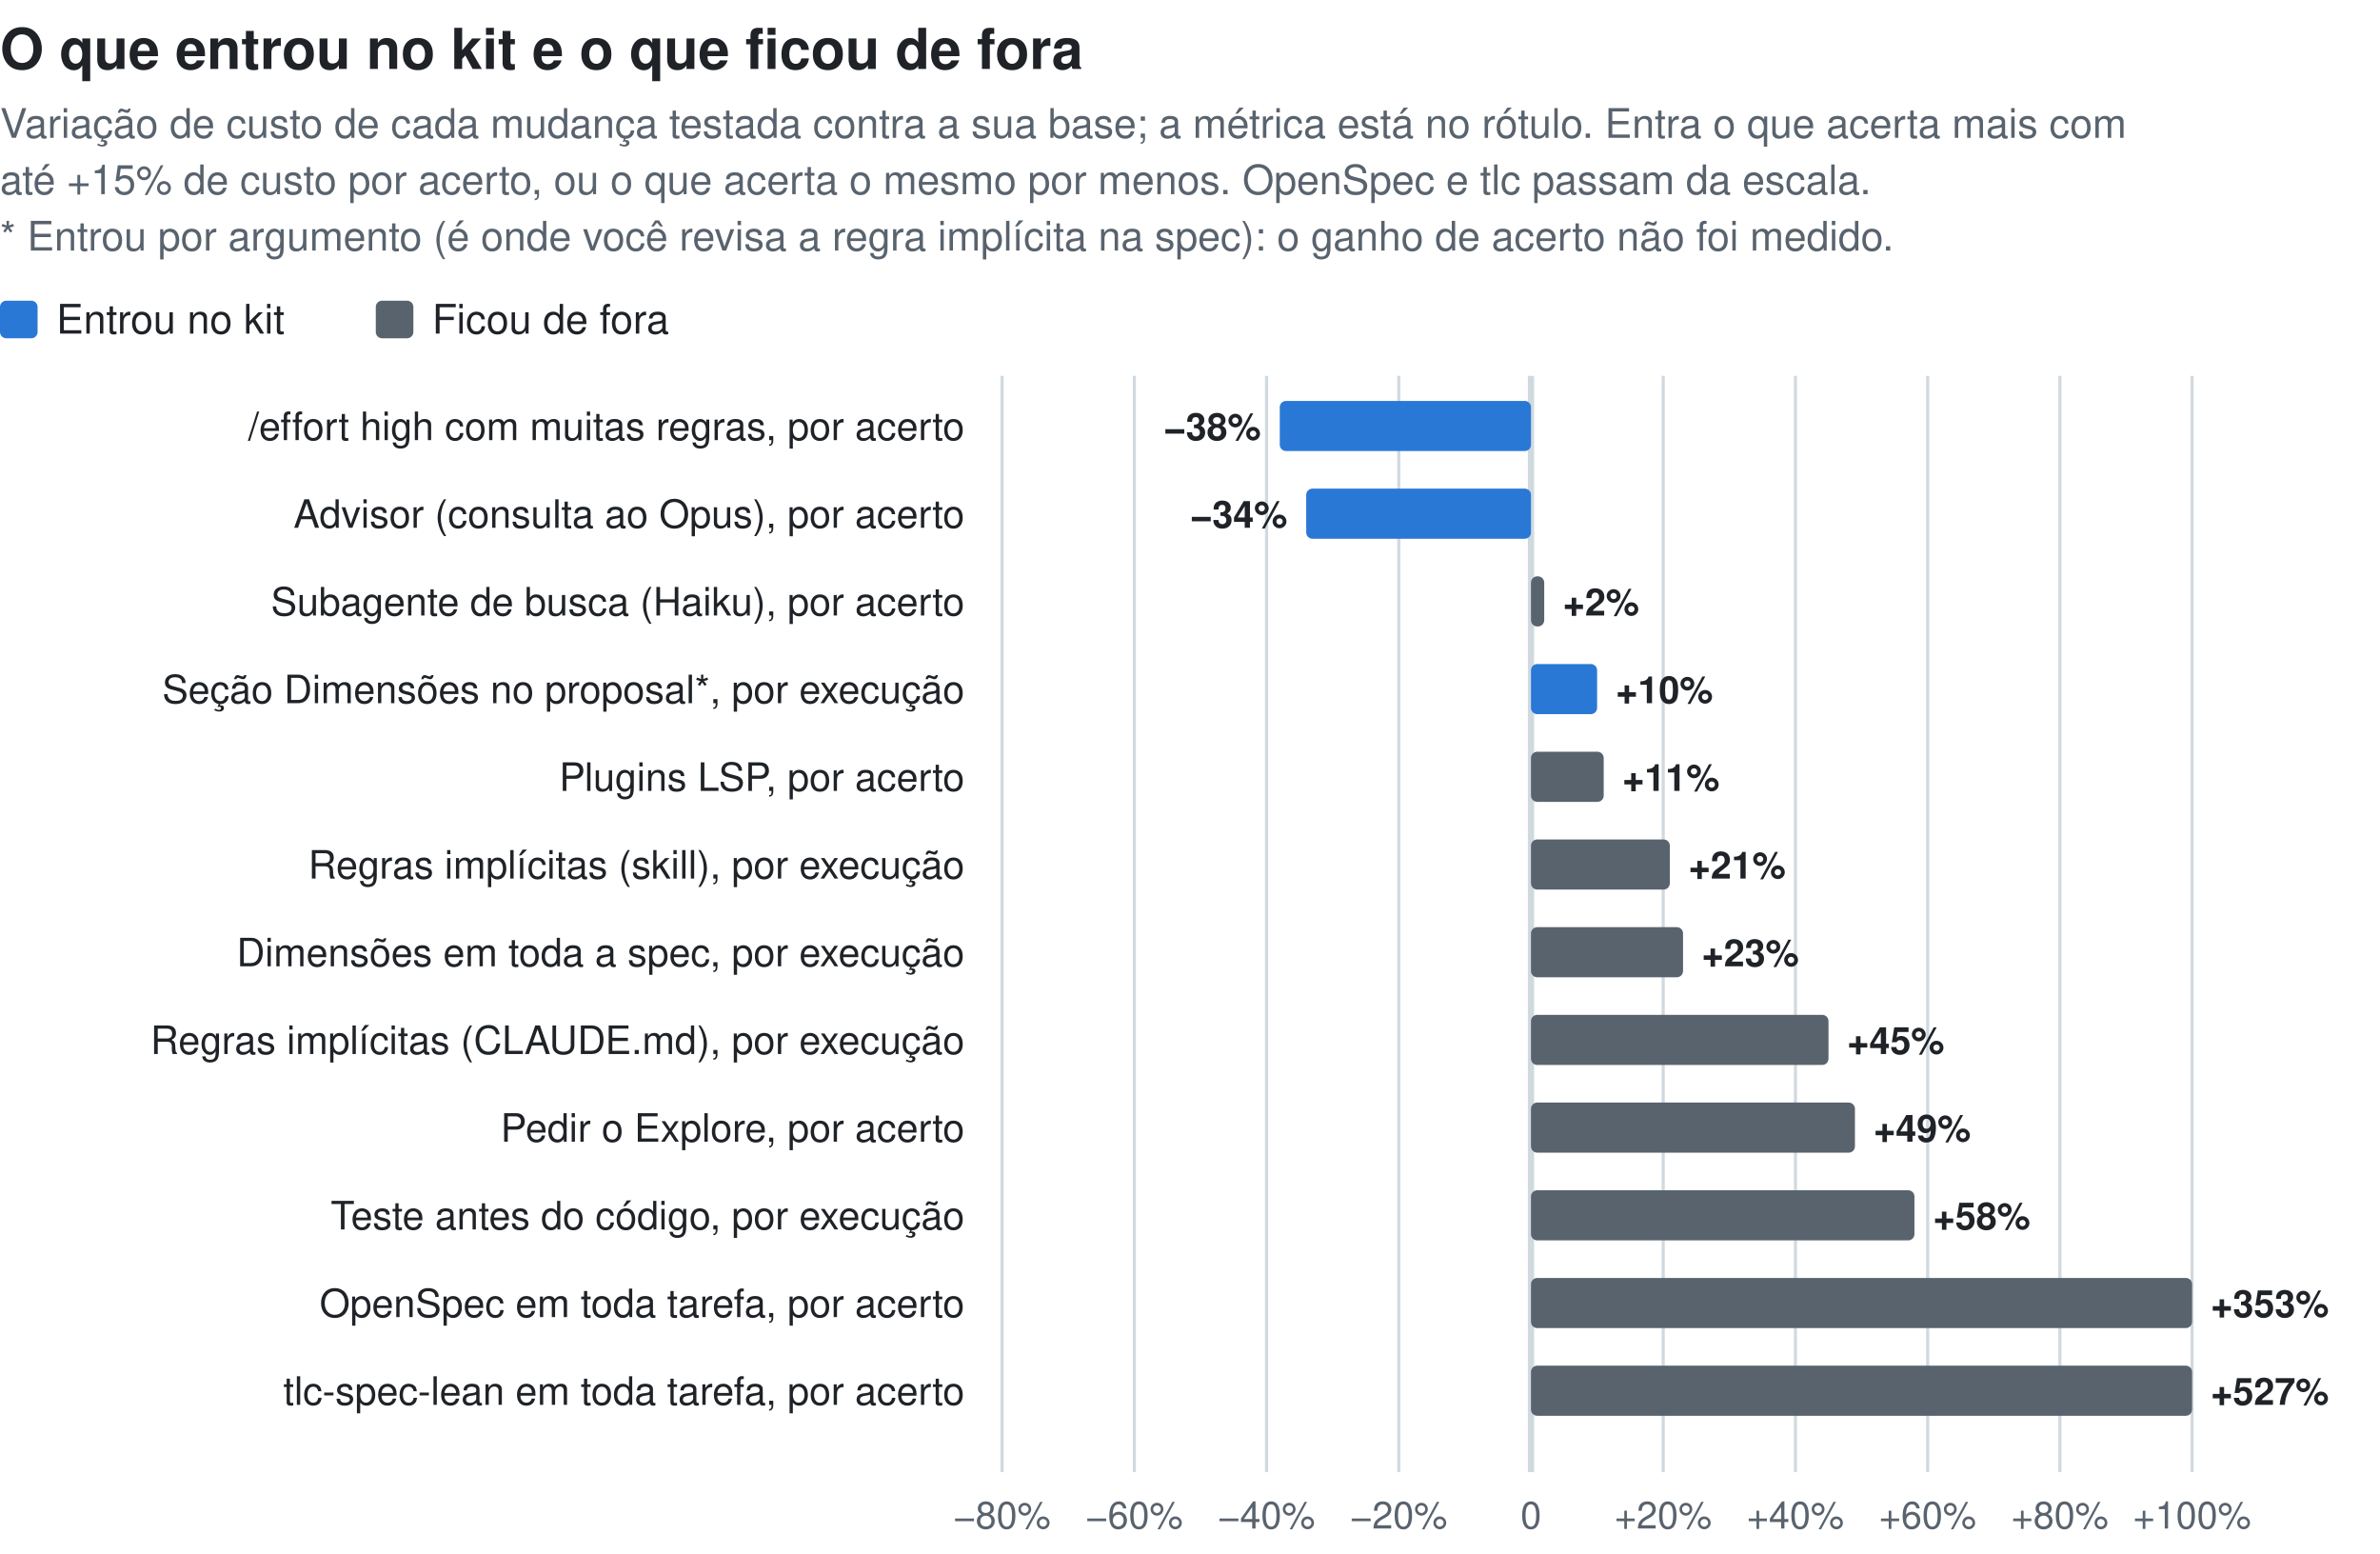
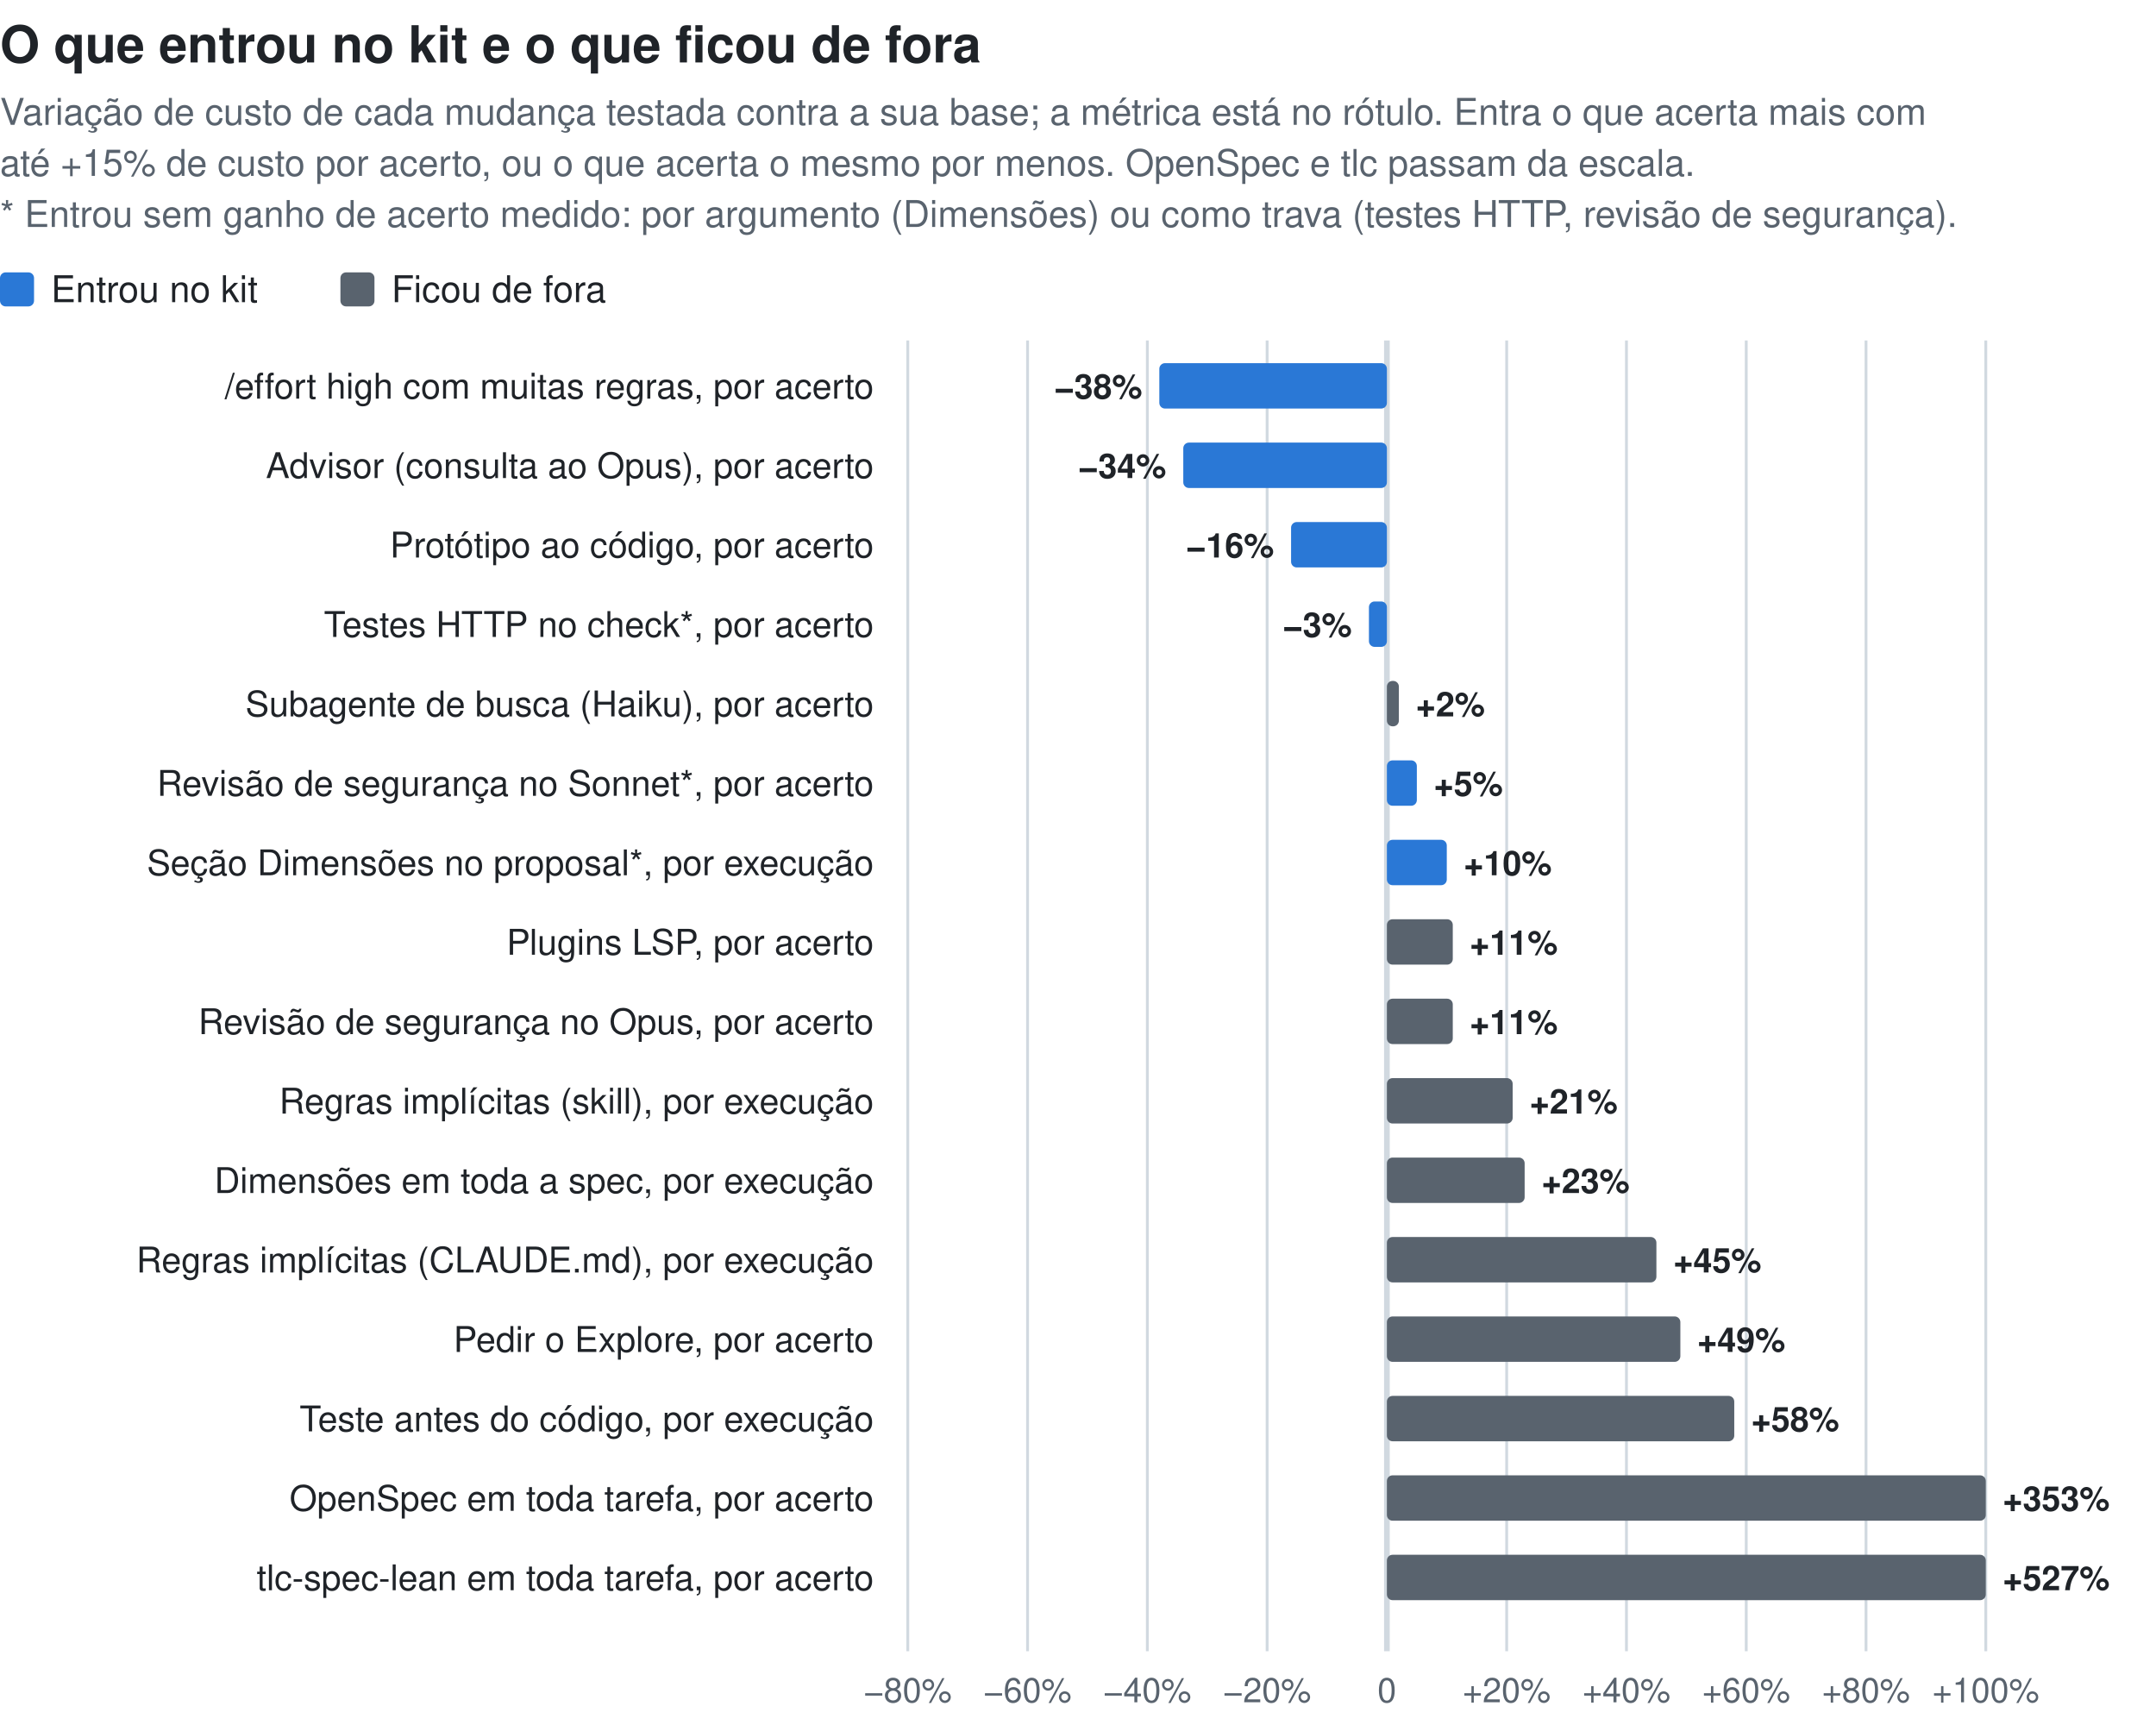
- <svg xmlns="http://www.w3.org/2000/svg" width="760" height="496" viewBox="0 0 760 496" role="img" aria-label="Variação de custo de 12 mudanças testadas no benchmark, cada uma contra a sua base: 3 entraram no kit (custo menor ou até +10%; a seção Dimensões entrou por argumento, sem ganho de acerto medido), 9 ficaram de fora por custar de 2% a 527% a mais sem um ganho de acerto que se sustentasse">
+ <svg xmlns="http://www.w3.org/2000/svg" width="760" height="608" viewBox="0 0 760 608" role="img" aria-label="Variação de custo de 16 mudanças testadas no benchmark, cada uma contra a sua base: 6 entraram no kit (custo menor ou até +10%; a seção Dimensões, os testes HTTP e a revisão de segurança entraram sem ganho de acerto medido, por argumento ou como trava), 10 ficaram de fora por custar de 2% a 527% a mais sem um ganho de acerto que se sustentasse">
  <style>text{font-family:-apple-system,BlinkMacSystemFont,"Segoe UI",Helvetica,Arial,sans-serif;fill:#1f2328}.m{fill:#59636e}</style>
  <text x="0" y="22" font-size="18" font-weight="600">O que entrou no kit e o que ficou de fora</text>
  <text x="0" y="44" font-size="13" class="m">Variação de custo de cada mudança testada contra a sua base; a métrica está no rótulo. Entra o que acerta mais com</text>
  <text x="0" y="62" font-size="13" class="m">até +15% de custo por acerto, ou o que acerta o mesmo por menos. OpenSpec e tlc passam da escala.</text>
-   <text x="0" y="80" font-size="13" class="m">* Entrou por argumento (é onde você revisa a regra implícita na spec): o ganho de acerto não foi medido.</text>
+   <text x="0" y="80" font-size="13" class="m">* Entrou sem ganho de acerto medido: por argumento (Dimensões) ou como trava (testes HTTP, revisão de segurança).</text>
  <rect x="0" y="96" width="12" height="12" rx="2" fill="#2a78d6" />
  <text x="18" y="106.5" font-size="13">Entrou no kit</text>
  <rect x="120" y="96" width="12" height="12" rx="2" fill="#59636e" />
  <text x="138" y="106.5" font-size="13">Ficou de fora</text>
-   <line x1="320" x2="320" y1="120" y2="470" stroke="#d1d9e0" stroke-width="1" />
-   <text x="320" y="488" font-size="12" class="m" text-anchor="middle">−80%</text>
-   <line x1="362.222" x2="362.222" y1="120" y2="470" stroke="#d1d9e0" stroke-width="1" />
-   <text x="362.222" y="488" font-size="12" class="m" text-anchor="middle">−60%</text>
-   <line x1="404.444" x2="404.444" y1="120" y2="470" stroke="#d1d9e0" stroke-width="1" />
-   <text x="404.444" y="488" font-size="12" class="m" text-anchor="middle">−40%</text>
-   <line x1="446.667" x2="446.667" y1="120" y2="470" stroke="#d1d9e0" stroke-width="1" />
-   <text x="446.667" y="488" font-size="12" class="m" text-anchor="middle">−20%</text>
-   <line x1="488.889" x2="488.889" y1="120" y2="470" stroke="#d1d9e0" stroke-width="2" />
-   <text x="488.889" y="488" font-size="12" class="m" text-anchor="middle">0</text>
-   <line x1="531.111" x2="531.111" y1="120" y2="470" stroke="#d1d9e0" stroke-width="1" />
-   <text x="531.111" y="488" font-size="12" class="m" text-anchor="middle">+20%</text>
-   <line x1="573.333" x2="573.333" y1="120" y2="470" stroke="#d1d9e0" stroke-width="1" />
-   <text x="573.333" y="488" font-size="12" class="m" text-anchor="middle">+40%</text>
-   <line x1="615.556" x2="615.556" y1="120" y2="470" stroke="#d1d9e0" stroke-width="1" />
-   <text x="615.556" y="488" font-size="12" class="m" text-anchor="middle">+60%</text>
-   <line x1="657.778" x2="657.778" y1="120" y2="470" stroke="#d1d9e0" stroke-width="1" />
-   <text x="657.778" y="488" font-size="12" class="m" text-anchor="middle">+80%</text>
-   <line x1="700" x2="700" y1="120" y2="470" stroke="#d1d9e0" stroke-width="1" />
-   <text x="700" y="488" font-size="12" class="m" text-anchor="middle">+100%</text>
+   <line x1="320" x2="320" y1="120" y2="582" stroke="#d1d9e0" stroke-width="1" />
+   <text x="320" y="600" font-size="12" class="m" text-anchor="middle">−80%</text>
+   <line x1="362.222" x2="362.222" y1="120" y2="582" stroke="#d1d9e0" stroke-width="1" />
+   <text x="362.222" y="600" font-size="12" class="m" text-anchor="middle">−60%</text>
+   <line x1="404.444" x2="404.444" y1="120" y2="582" stroke="#d1d9e0" stroke-width="1" />
+   <text x="404.444" y="600" font-size="12" class="m" text-anchor="middle">−40%</text>
+   <line x1="446.667" x2="446.667" y1="120" y2="582" stroke="#d1d9e0" stroke-width="1" />
+   <text x="446.667" y="600" font-size="12" class="m" text-anchor="middle">−20%</text>
+   <line x1="488.889" x2="488.889" y1="120" y2="582" stroke="#d1d9e0" stroke-width="2" />
+   <text x="488.889" y="600" font-size="12" class="m" text-anchor="middle">0</text>
+   <line x1="531.111" x2="531.111" y1="120" y2="582" stroke="#d1d9e0" stroke-width="1" />
+   <text x="531.111" y="600" font-size="12" class="m" text-anchor="middle">+20%</text>
+   <line x1="573.333" x2="573.333" y1="120" y2="582" stroke="#d1d9e0" stroke-width="1" />
+   <text x="573.333" y="600" font-size="12" class="m" text-anchor="middle">+40%</text>
+   <line x1="615.556" x2="615.556" y1="120" y2="582" stroke="#d1d9e0" stroke-width="1" />
+   <text x="615.556" y="600" font-size="12" class="m" text-anchor="middle">+60%</text>
+   <line x1="657.778" x2="657.778" y1="120" y2="582" stroke="#d1d9e0" stroke-width="1" />
+   <text x="657.778" y="600" font-size="12" class="m" text-anchor="middle">+80%</text>
+   <line x1="700" x2="700" y1="120" y2="582" stroke="#d1d9e0" stroke-width="1" />
+   <text x="700" y="600" font-size="12" class="m" text-anchor="middle">+100%</text>
  <text class="l" x="308" y="140.5" font-size="12.5" text-anchor="end">/effort high com muitas regras, por acerto</text>
  <rect class="b" x="408.667" y="128" width="80.222" height="16" rx="2" fill="#2a78d6" />
  <text class="v" x="402.667" y="140.5" font-size="12" font-weight="600" text-anchor="end">−38%</text>
  <text class="l" x="308" y="168.5" font-size="12.5" text-anchor="end">Advisor (consulta ao Opus), por acerto</text>
  <rect class="b" x="417.111" y="156" width="71.778" height="16" rx="2" fill="#2a78d6" />
  <text class="v" x="411.111" y="168.5" font-size="12" font-weight="600" text-anchor="end">−34%</text>
-   <text class="l" x="308" y="196.5" font-size="12.5" text-anchor="end">Subagente de busca (Haiku), por acerto</text>
-   <rect class="b" x="488.889" y="184" width="4.222" height="16" rx="2" fill="#59636e" />
-   <text class="v" x="499.111" y="196.5" font-size="12" font-weight="600">+2%</text>
-   <text class="l" x="308" y="224.5" font-size="12.5" text-anchor="end">Seção Dimensões no proposal*, por execução</text>
-   <rect class="b" x="488.889" y="212" width="21.111" height="16" rx="2" fill="#2a78d6" />
-   <text class="v" x="516" y="224.5" font-size="12" font-weight="600">+10%</text>
-   <text class="l" x="308" y="252.5" font-size="12.5" text-anchor="end">Plugins LSP, por acerto</text>
-   <rect class="b" x="488.889" y="240" width="23.222" height="16" rx="2" fill="#59636e" />
-   <text class="v" x="518.111" y="252.5" font-size="12" font-weight="600">+11%</text>
-   <text class="l" x="308" y="280.5" font-size="12.5" text-anchor="end">Regras implícitas (skill), por execução</text>
-   <rect class="b" x="488.889" y="268" width="44.333" height="16" rx="2" fill="#59636e" />
-   <text class="v" x="539.222" y="280.5" font-size="12" font-weight="600">+21%</text>
-   <text class="l" x="308" y="308.5" font-size="12.5" text-anchor="end">Dimensões em toda a spec, por execução</text>
-   <rect class="b" x="488.889" y="296" width="48.556" height="16" rx="2" fill="#59636e" />
-   <text class="v" x="543.444" y="308.5" font-size="12" font-weight="600">+23%</text>
-   <text class="l" x="308" y="336.5" font-size="12.5" text-anchor="end">Regras implícitas (CLAUDE.md), por execução</text>
-   <rect class="b" x="488.889" y="324" width="95" height="16" rx="2" fill="#59636e" />
-   <text class="v" x="589.889" y="336.5" font-size="12" font-weight="600">+45%</text>
-   <text class="l" x="308" y="364.5" font-size="12.5" text-anchor="end">Pedir o Explore, por acerto</text>
-   <rect class="b" x="488.889" y="352" width="103.444" height="16" rx="2" fill="#59636e" />
-   <text class="v" x="598.333" y="364.5" font-size="12" font-weight="600">+49%</text>
-   <text class="l" x="308" y="392.5" font-size="12.5" text-anchor="end">Teste antes do código, por execução</text>
-   <rect class="b" x="488.889" y="380" width="122.444" height="16" rx="2" fill="#59636e" />
-   <text class="v" x="617.333" y="392.5" font-size="12" font-weight="600">+58%</text>
-   <text class="l" x="308" y="420.5" font-size="12.5" text-anchor="end">OpenSpec em toda tarefa, por acerto</text>
-   <rect class="b" x="488.889" y="408" width="211.111" height="16" rx="2" fill="#59636e" />
-   <text class="v" x="706" y="420.5" font-size="12" font-weight="600">+353%</text>
-   <text class="l" x="308" y="448.5" font-size="12.5" text-anchor="end">tlc-spec-lean em toda tarefa, por acerto</text>
-   <rect class="b" x="488.889" y="436" width="211.111" height="16" rx="2" fill="#59636e" />
-   <text class="v" x="706" y="448.5" font-size="12" font-weight="600">+527%</text>
+   <text class="l" x="308" y="196.5" font-size="12.5" text-anchor="end">Protótipo ao código, por acerto</text>
+   <rect class="b" x="455.111" y="184" width="33.778" height="16" rx="2" fill="#2a78d6" />
+   <text class="v" x="449.111" y="196.5" font-size="12" font-weight="600" text-anchor="end">−16%</text>
+   <text class="l" x="308" y="224.5" font-size="12.5" text-anchor="end">Testes HTTP no check*, por acerto</text>
+   <rect class="b" x="482.556" y="212" width="6.333" height="16" rx="2" fill="#2a78d6" />
+   <text class="v" x="476.556" y="224.5" font-size="12" font-weight="600" text-anchor="end">−3%</text>
+   <text class="l" x="308" y="252.5" font-size="12.5" text-anchor="end">Subagente de busca (Haiku), por acerto</text>
+   <rect class="b" x="488.889" y="240" width="4.222" height="16" rx="2" fill="#59636e" />
+   <text class="v" x="499.111" y="252.5" font-size="12" font-weight="600">+2%</text>
+   <text class="l" x="308" y="280.5" font-size="12.5" text-anchor="end">Revisão de segurança no Sonnet*, por acerto</text>
+   <rect class="b" x="488.889" y="268" width="10.556" height="16" rx="2" fill="#2a78d6" />
+   <text class="v" x="505.444" y="280.5" font-size="12" font-weight="600">+5%</text>
+   <text class="l" x="308" y="308.5" font-size="12.5" text-anchor="end">Seção Dimensões no proposal*, por execução</text>
+   <rect class="b" x="488.889" y="296" width="21.111" height="16" rx="2" fill="#2a78d6" />
+   <text class="v" x="516" y="308.5" font-size="12" font-weight="600">+10%</text>
+   <text class="l" x="308" y="336.5" font-size="12.5" text-anchor="end">Plugins LSP, por acerto</text>
+   <rect class="b" x="488.889" y="324" width="23.222" height="16" rx="2" fill="#59636e" />
+   <text class="v" x="518.111" y="336.5" font-size="12" font-weight="600">+11%</text>
+   <text class="l" x="308" y="364.5" font-size="12.5" text-anchor="end">Revisão de segurança no Opus, por acerto</text>
+   <rect class="b" x="488.889" y="352" width="23.222" height="16" rx="2" fill="#59636e" />
+   <text class="v" x="518.111" y="364.5" font-size="12" font-weight="600">+11%</text>
+   <text class="l" x="308" y="392.5" font-size="12.5" text-anchor="end">Regras implícitas (skill), por execução</text>
+   <rect class="b" x="488.889" y="380" width="44.333" height="16" rx="2" fill="#59636e" />
+   <text class="v" x="539.222" y="392.5" font-size="12" font-weight="600">+21%</text>
+   <text class="l" x="308" y="420.5" font-size="12.5" text-anchor="end">Dimensões em toda a spec, por execução</text>
+   <rect class="b" x="488.889" y="408" width="48.556" height="16" rx="2" fill="#59636e" />
+   <text class="v" x="543.444" y="420.5" font-size="12" font-weight="600">+23%</text>
+   <text class="l" x="308" y="448.5" font-size="12.5" text-anchor="end">Regras implícitas (CLAUDE.md), por execução</text>
+   <rect class="b" x="488.889" y="436" width="95" height="16" rx="2" fill="#59636e" />
+   <text class="v" x="589.889" y="448.5" font-size="12" font-weight="600">+45%</text>
+   <text class="l" x="308" y="476.5" font-size="12.5" text-anchor="end">Pedir o Explore, por acerto</text>
+   <rect class="b" x="488.889" y="464" width="103.444" height="16" rx="2" fill="#59636e" />
+   <text class="v" x="598.333" y="476.5" font-size="12" font-weight="600">+49%</text>
+   <text class="l" x="308" y="504.5" font-size="12.5" text-anchor="end">Teste antes do código, por execução</text>
+   <rect class="b" x="488.889" y="492" width="122.444" height="16" rx="2" fill="#59636e" />
+   <text class="v" x="617.333" y="504.5" font-size="12" font-weight="600">+58%</text>
+   <text class="l" x="308" y="532.5" font-size="12.5" text-anchor="end">OpenSpec em toda tarefa, por acerto</text>
+   <rect class="b" x="488.889" y="520" width="211.111" height="16" rx="2" fill="#59636e" />
+   <text class="v" x="706" y="532.5" font-size="12" font-weight="600">+353%</text>
+   <text class="l" x="308" y="560.5" font-size="12.5" text-anchor="end">tlc-spec-lean em toda tarefa, por acerto</text>
+   <rect class="b" x="488.889" y="548" width="211.111" height="16" rx="2" fill="#59636e" />
+   <text class="v" x="706" y="560.5" font-size="12" font-weight="600">+527%</text>
</svg>
